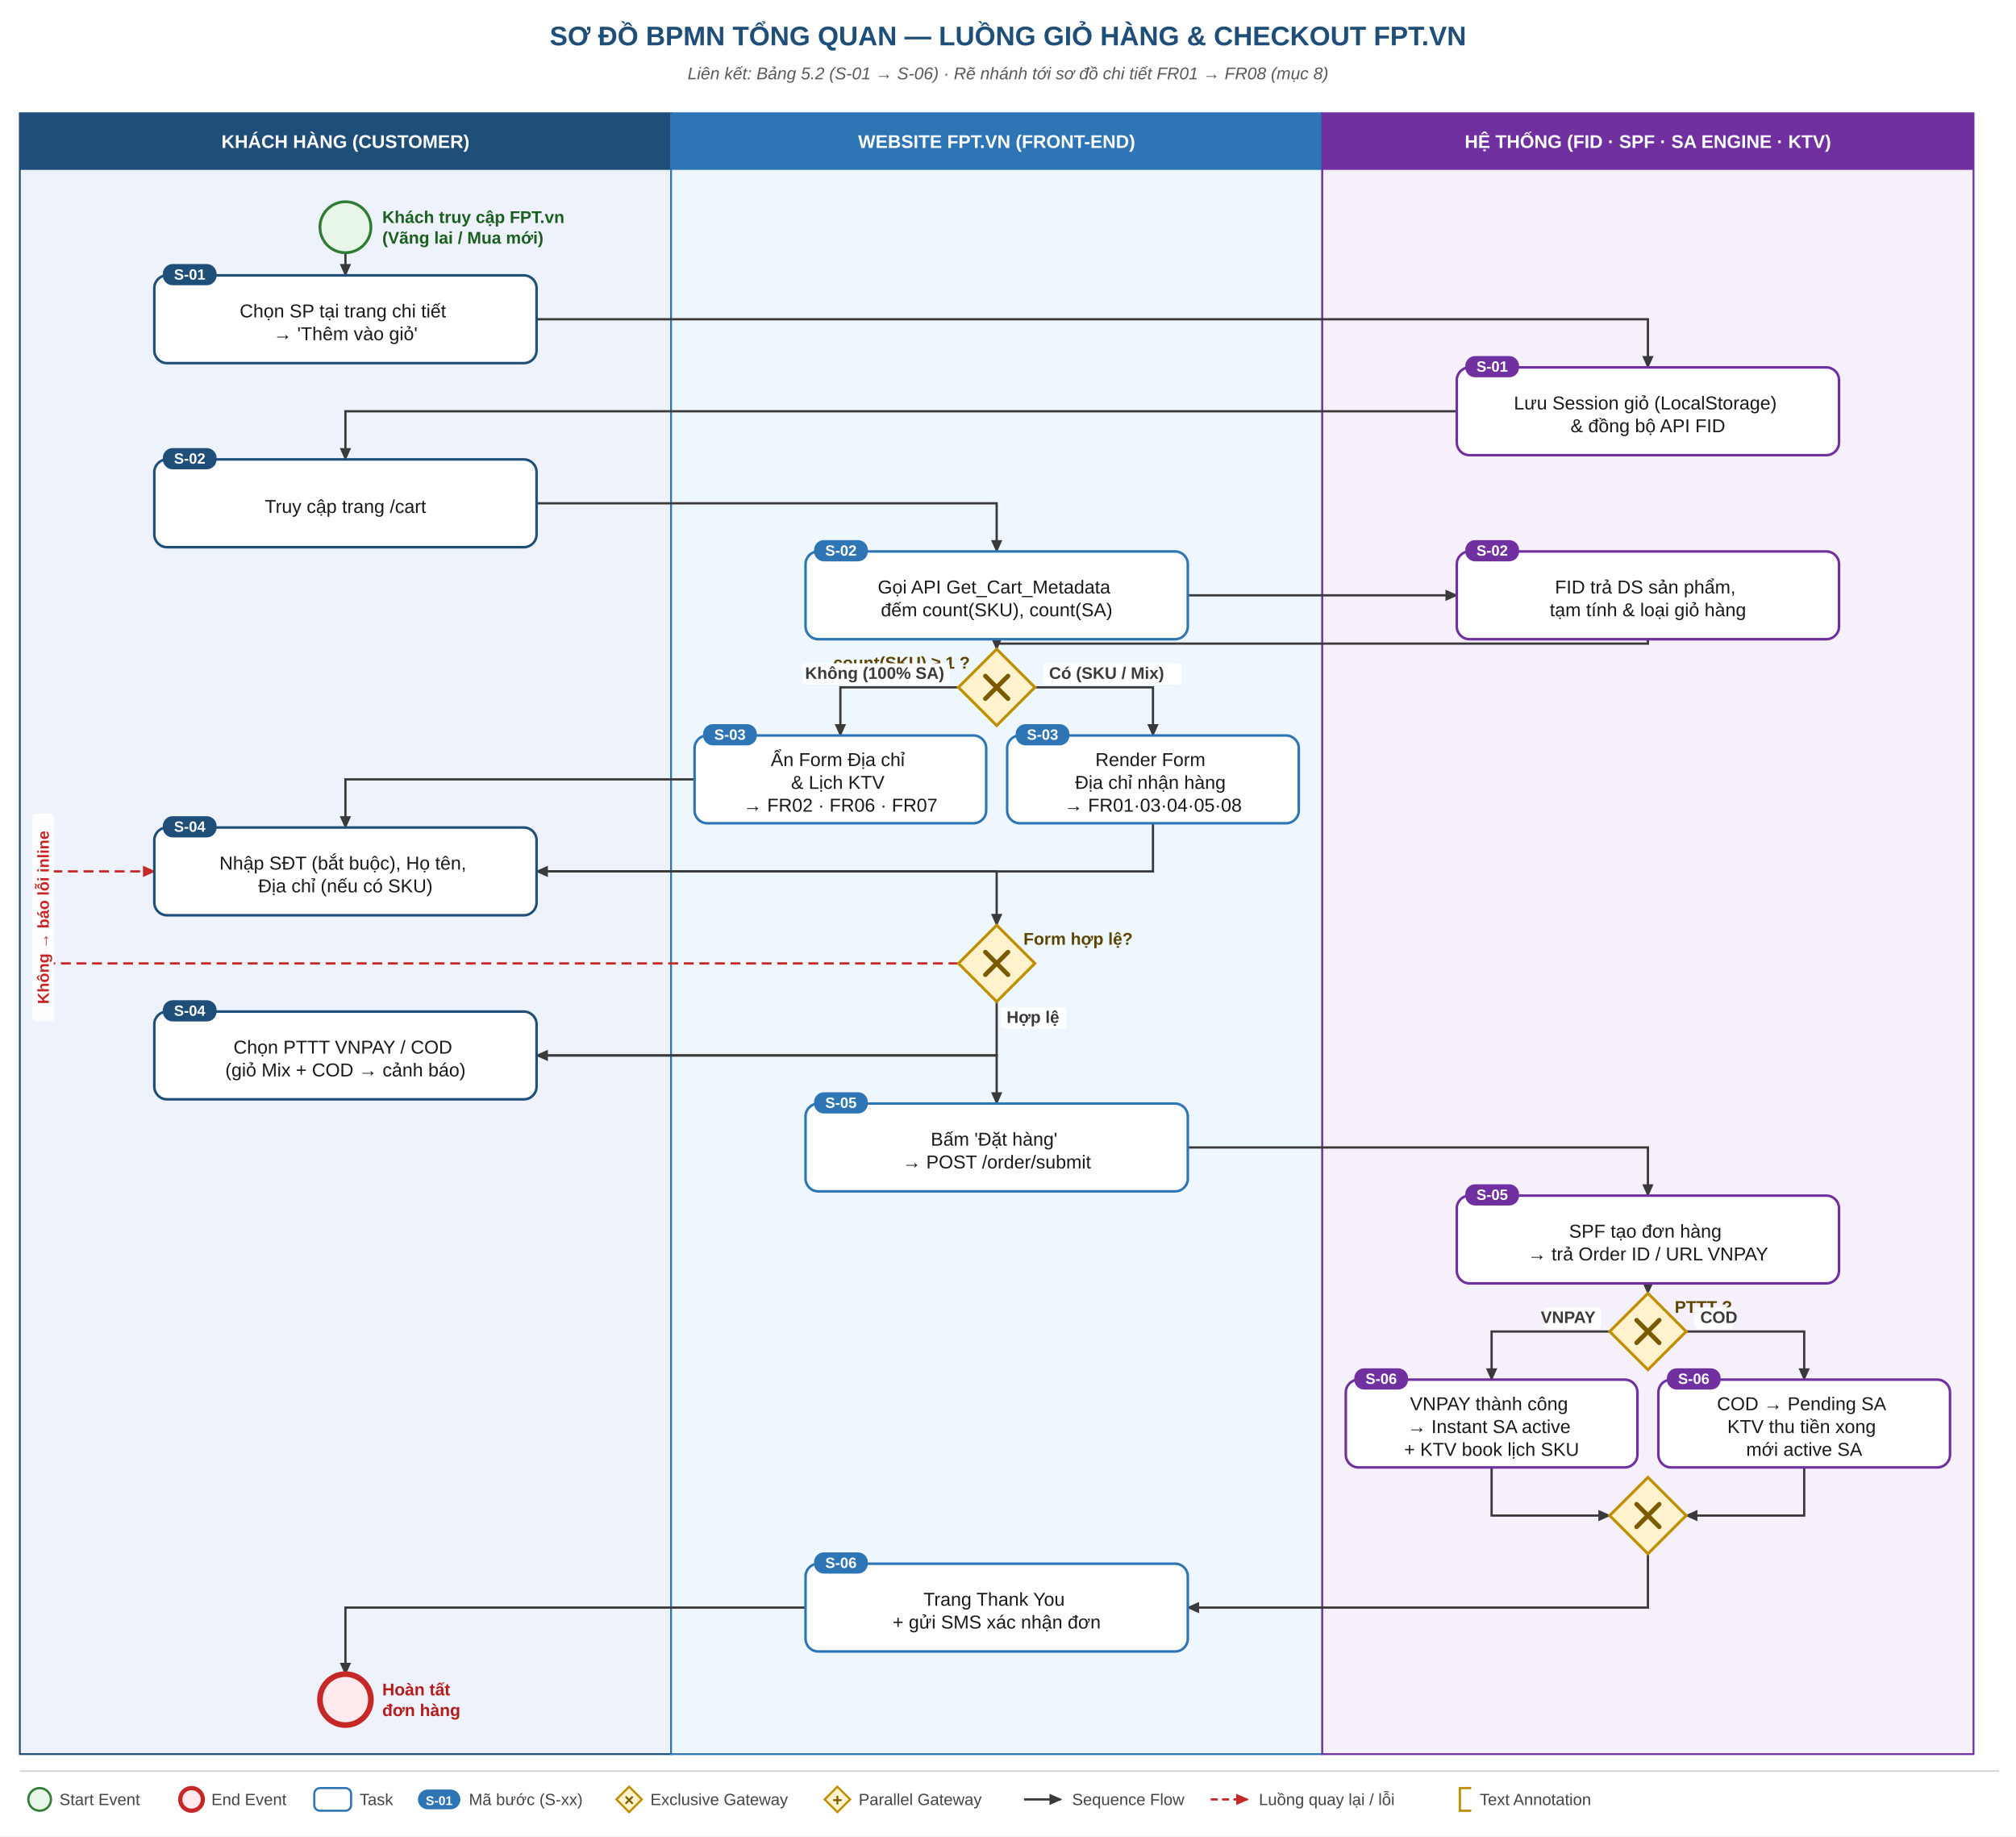
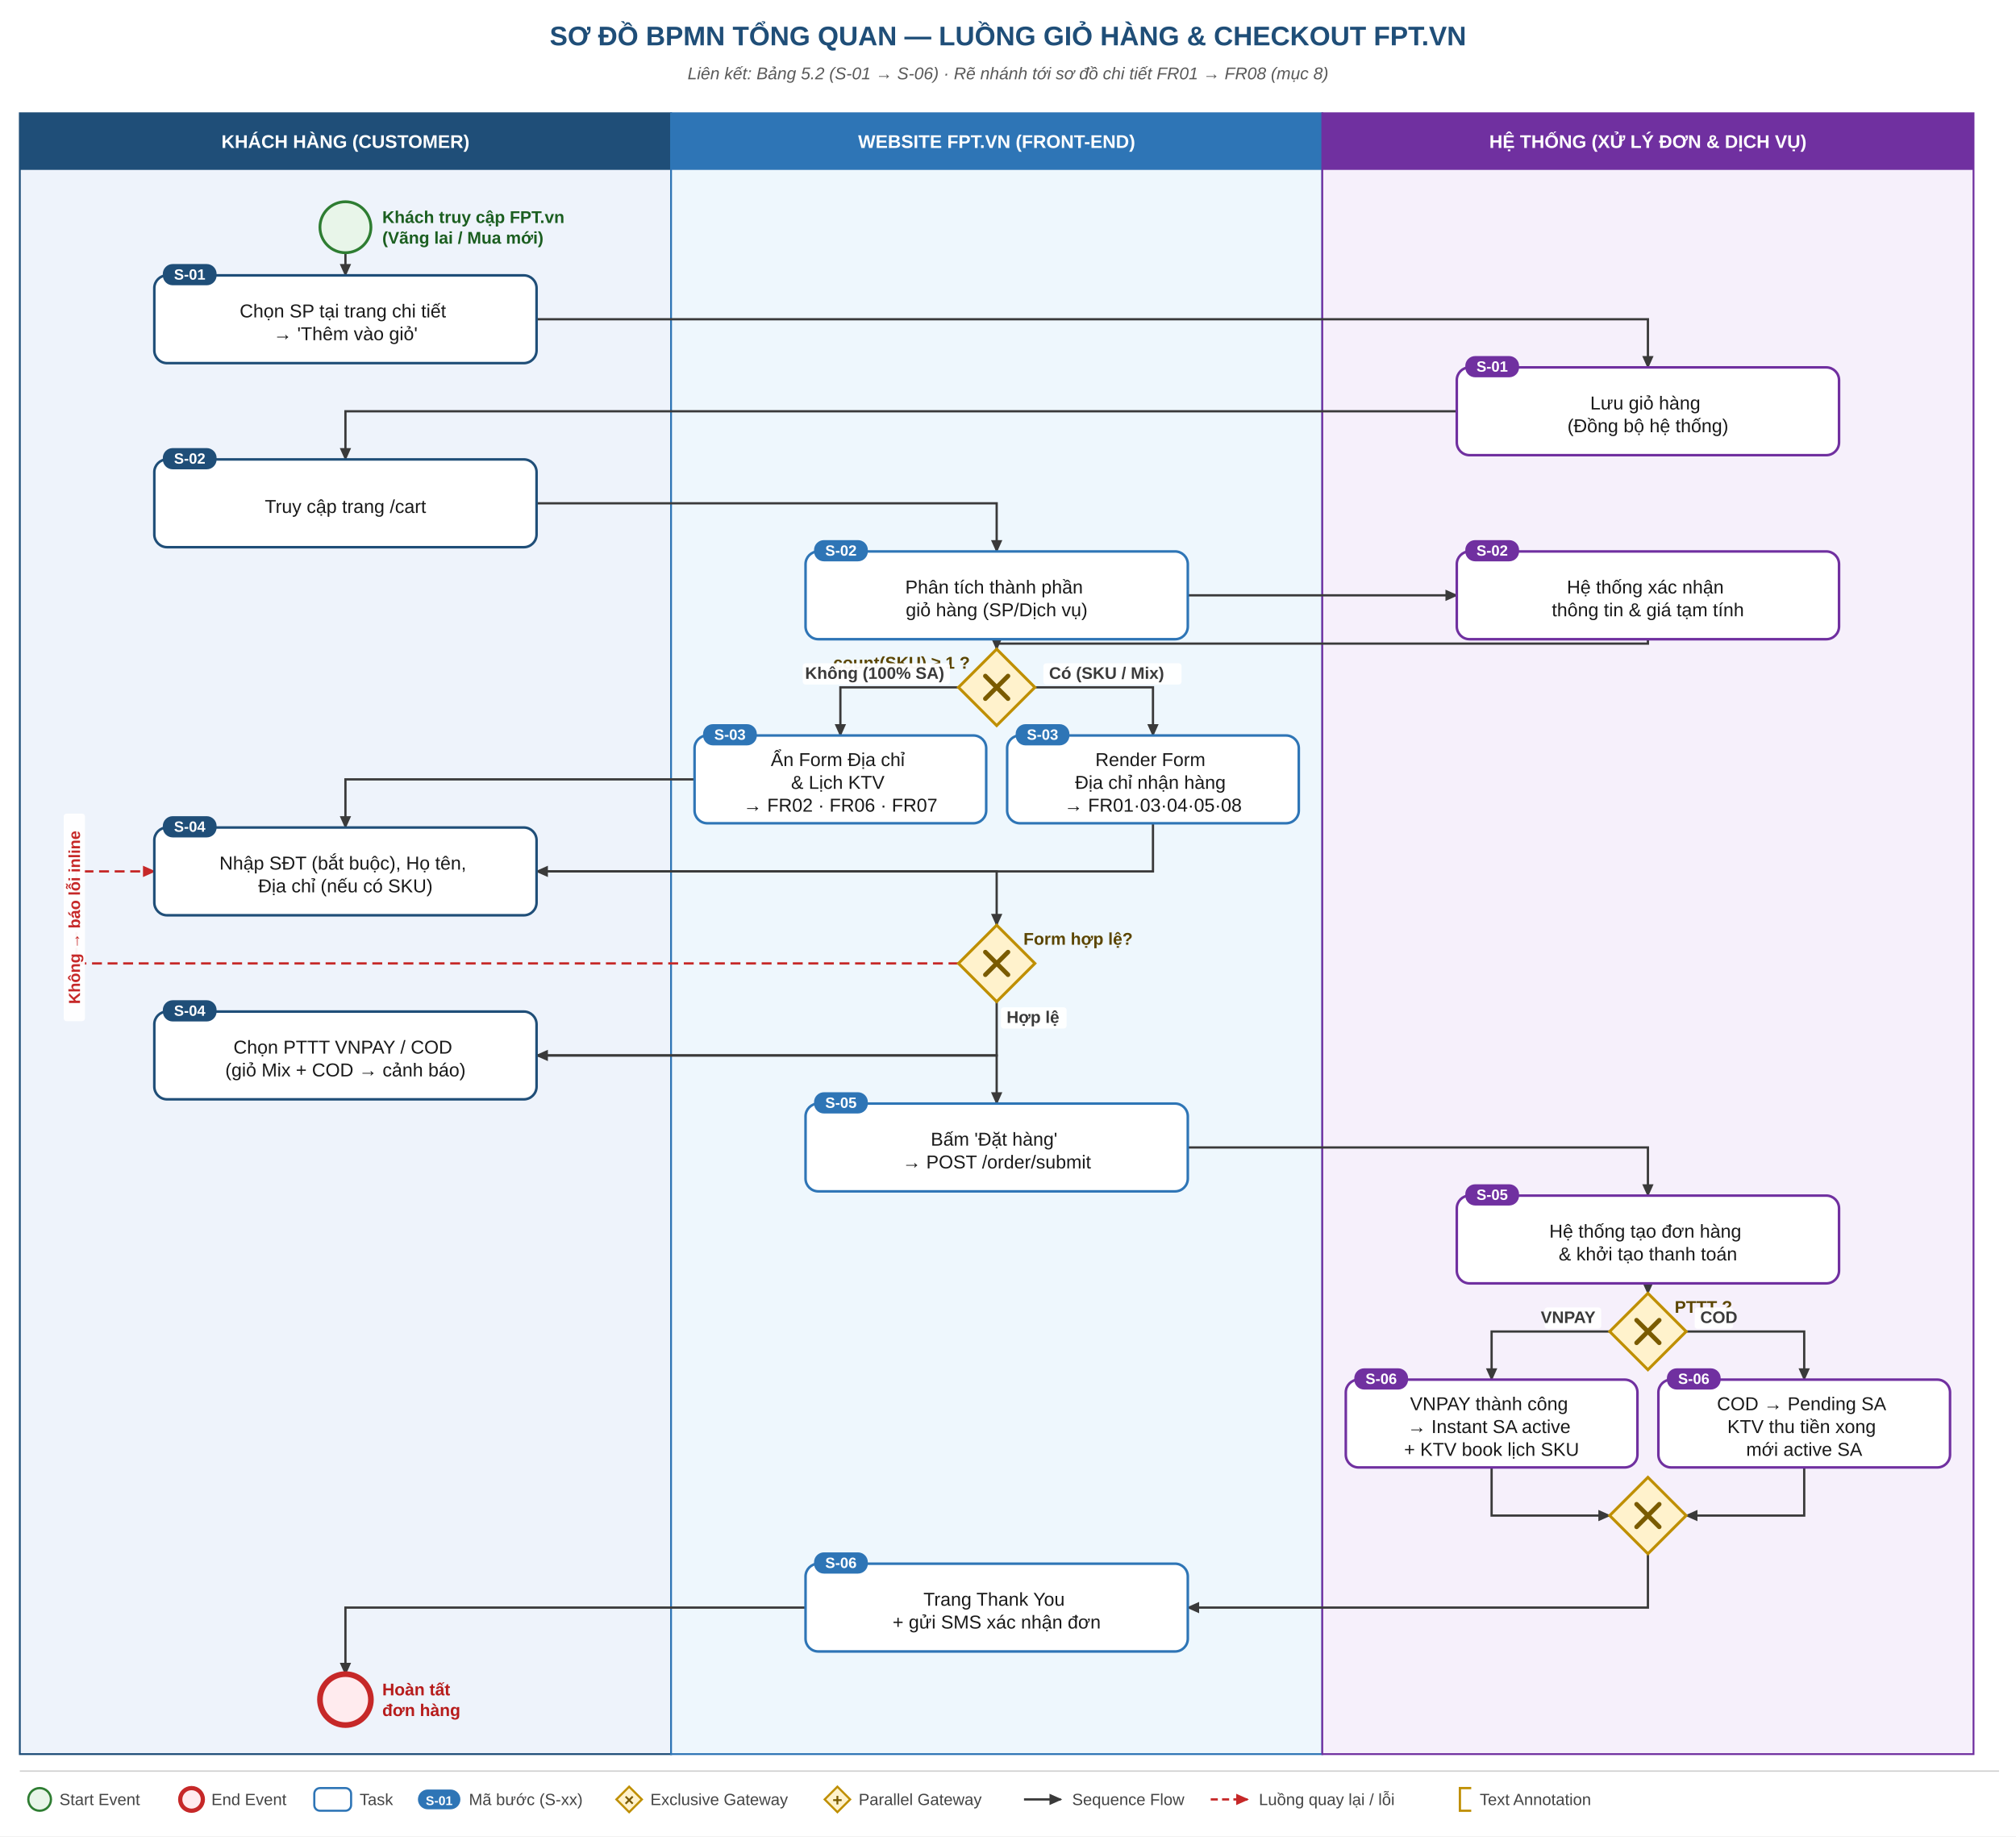
<svg xmlns="http://www.w3.org/2000/svg" width="1424" height="1297" viewBox="0 0 1424 1297" font-family="Arial, Helvetica, sans-serif">
  <rect width="1424" height="1297" fill="#ffffff" />
  <defs>
    <marker id="a" markerWidth="10" markerHeight="10" refX="8" refY="4" orient="auto" markerUnits="userSpaceOnUse">
      <path d="M0,0 L9,4 L0,8 Z" fill="#3a3a3a" />
    </marker>
    <marker id="ar" markerWidth="10" markerHeight="10" refX="8" refY="4" orient="auto" markerUnits="userSpaceOnUse">
      <path d="M0,0 L9,4 L0,8 Z" fill="#c62828" />
    </marker>
  </defs>
  <text x="712.0" y="32" font-size="19" font-weight="bold" fill="#1f4e78" text-anchor="middle">SƠ ĐỒ BPMN TỔNG QUAN — LUỒNG GIỎ HÀNG &amp; CHECKOUT FPT.VN</text>
  <text x="712.0" y="56" font-size="12" fill="#595959" font-style="italic" text-anchor="middle">Liên kết: Bảng 5.2 (S-01 → S-06) · Rẽ nhánh tới sơ đồ chi tiết FR01 → FR08 (mục 8)</text>
  <rect x="14" y="80" width="460" height="1159" fill="#eef3fb" stroke="#1f4e78" stroke-width="1.3" />
  <rect x="14" y="80" width="460" height="40" fill="#1f4e78" />
  <text x="244.0" y="104.5" font-size="13" font-weight="bold" fill="#fff" text-anchor="middle">KHÁCH HÀNG (CUSTOMER)</text>
  <rect x="474" y="80" width="460" height="1159" fill="#eef7fd" stroke="#2e75b6" stroke-width="1.3" />
  <rect x="474" y="80" width="460" height="40" fill="#2e75b6" />
  <text x="704.0" y="104.5" font-size="13" font-weight="bold" fill="#fff" text-anchor="middle">WEBSITE FPT.VN (FRONT-END)</text>
  <rect x="934" y="80" width="460" height="1159" fill="#f6f0fb" stroke="#7030a0" stroke-width="1.3" />
  <rect x="934" y="80" width="460" height="40" fill="#7030a0" />
-   <text x="1164.0" y="104.5" font-size="13" font-weight="bold" fill="#fff" text-anchor="middle">HỆ THỐNG (FID · SPF · SA ENGINE · KTV)</text>
+   <text x="1164.0" y="104.5" font-size="13" font-weight="bold" fill="#fff" text-anchor="middle">HỆ THỐNG (XỬ LÝ ĐƠN &amp; DỊCH VỤ)</text>
  <path d="M244.0,178.5 L244.0,194.5" fill="none" stroke="#3a3a3a" stroke-width="1.6" marker-end="url(#a)" />
  <path d="M379.0,225.5 L1164.0,225.5 L1164.0,259.5" fill="none" stroke="#3a3a3a" stroke-width="1.6" marker-end="url(#a)" />
  <path d="M1029.0,290.5 L244.0,290.5 L244.0,324.5" fill="none" stroke="#3a3a3a" stroke-width="1.6" marker-end="url(#a)" />
  <path d="M379.0,355.5 L704.0,355.5 L704.0,389.5" fill="none" stroke="#3a3a3a" stroke-width="1.6" marker-end="url(#a)" />
  <path d="M839.0,420.5 L1029.0,420.5" fill="none" stroke="#3a3a3a" stroke-width="1.6" marker-end="url(#a)" />
  <path d="M1164.0,451.5 L1164.0,454.6 L704.0,454.6 L704.0,458.5" fill="none" stroke="#3a3a3a" stroke-width="1.6" marker-end="url(#a)" />
  <path d="M677.0,485.5 L593.6,485.5 L593.6,519.5" fill="none" stroke="#3a3a3a" stroke-width="1.6" marker-end="url(#a)" />
  <path d="M731.0,485.5 L814.4,485.5 L814.4,519.5" fill="none" stroke="#3a3a3a" stroke-width="1.6" marker-end="url(#a)" />
  <path d="M490.6,550.5 L244.0,550.5 L244.0,584.5" fill="none" stroke="#3a3a3a" stroke-width="1.6" marker-end="url(#a)" />
  <path d="M814.4,581.5 L814.4,615.5 L379.0,615.5" fill="none" stroke="#3a3a3a" stroke-width="1.6" marker-end="url(#a)" />
  <path d="M379.0,615.5 L704.0,615.5 L704.0,653.5" fill="none" stroke="#3a3a3a" stroke-width="1.6" marker-end="url(#a)" />
  <path d="M704.0,707.5 L704.0,745.5 L379.0,745.5" fill="none" stroke="#3a3a3a" stroke-width="1.6" marker-end="url(#a)" />
-   <path d="M677.0,680.5 L32.0,680.5 L32.0,615.5 L109.0,615.5" fill="none" stroke="#c62828" stroke-width="1.6" stroke-dasharray="7,4" marker-end="url(#ar)" />
+   <path d="M677.0,680.5 L54.0,680.5 L54.0,615.5 L109.0,615.5" fill="none" stroke="#c62828" stroke-width="1.6" stroke-dasharray="7,4" marker-end="url(#ar)" />
  <path d="M379.0,745.5 L704.0,745.5 L704.0,779.5" fill="none" stroke="#3a3a3a" stroke-width="1.6" marker-end="url(#a)" />
  <path d="M839.0,810.5 L1164.0,810.5 L1164.0,844.5" fill="none" stroke="#3a3a3a" stroke-width="1.6" marker-end="url(#a)" />
  <path d="M1164.0,906.5 L1164.0,913.5" fill="none" stroke="#3a3a3a" stroke-width="1.6" marker-end="url(#a)" />
  <path d="M1137.0,940.5 L1053.6,940.5 L1053.6,974.5" fill="none" stroke="#3a3a3a" stroke-width="1.6" marker-end="url(#a)" />
  <path d="M1191.0,940.5 L1274.4,940.5 L1274.4,974.5" fill="none" stroke="#3a3a3a" stroke-width="1.6" marker-end="url(#a)" />
  <path d="M1053.6,1036.5 L1053.6,1070.5 L1137.0,1070.5" fill="none" stroke="#3a3a3a" stroke-width="1.6" marker-end="url(#a)" />
  <path d="M1274.4,1036.5 L1274.4,1070.5 L1191.0,1070.5" fill="none" stroke="#3a3a3a" stroke-width="1.6" marker-end="url(#a)" />
  <path d="M1164.0,1097.5 L1164.0,1135.5 L839.0,1135.5" fill="none" stroke="#3a3a3a" stroke-width="1.6" marker-end="url(#a)" />
  <path d="M569.0,1135.5 L244.0,1135.5 L244.0,1182.5" fill="none" stroke="#3a3a3a" stroke-width="1.6" marker-end="url(#a)" />
  <circle cx="244.0" cy="160.5" r="18" fill="#e8f5e9" stroke="#2e7d32" stroke-width="2" />
  <text x="270.0" y="157.5" font-size="12" fill="#1b5e20" font-weight="bold" text-anchor="start">
    <tspan x="270.0" dy="0.0">Khách truy cập FPT.vn</tspan>
    <tspan x="270.0" dy="14.6">(Vãng lai / Mua mới)</tspan>
  </text>
  <rect x="109.0" y="194.5" width="270" height="62" rx="9" fill="#ffffff" stroke="#1f4e78" stroke-width="1.8" />
  <text x="244.0" y="224.2" font-size="13.2" fill="#1a1a1a" font-weight="normal" text-anchor="middle">
    <tspan x="244.0" dy="0.0">Chọn SP tại trang chi tiết</tspan>
    <tspan x="244.0" dy="16.1">→ 'Thêm vào giỏ'</tspan>
  </text>
  <rect x="115.0" y="186.5" width="38" height="15" rx="7" fill="#1f4e78" />
  <text x="134.0" y="197.5" font-size="10.5" font-weight="bold" fill="#fff" text-anchor="middle">S-01</text>
  <rect x="1029.0" y="259.5" width="270" height="62" rx="9" fill="#ffffff" stroke="#7030a0" stroke-width="1.8" />
  <text x="1164.0" y="289.2" font-size="13.2" fill="#1a1a1a" font-weight="normal" text-anchor="middle">
-     <tspan x="1164.0" dy="0.0">Lưu Session giỏ (LocalStorage)</tspan>
-     <tspan x="1164.0" dy="16.1">&amp; đồng bộ API FID</tspan>
+     <tspan x="1164.0" dy="0.0">Lưu giỏ hàng</tspan>
+     <tspan x="1164.0" dy="16.1">(Đồng bộ hệ thống)</tspan>
  </text>
  <rect x="1035.0" y="251.5" width="38" height="15" rx="7" fill="#7030a0" />
  <text x="1054.0" y="262.5" font-size="10.5" font-weight="bold" fill="#fff" text-anchor="middle">S-01</text>
  <rect x="109.0" y="324.5" width="270" height="62" rx="9" fill="#ffffff" stroke="#1f4e78" stroke-width="1.8" />
  <text x="244.0" y="362.3" font-size="13.2" fill="#1a1a1a" font-weight="normal" text-anchor="middle">
    <tspan x="244.0" dy="0.0">Truy cập trang /cart</tspan>
  </text>
  <rect x="115.0" y="316.5" width="38" height="15" rx="7" fill="#1f4e78" />
  <text x="134.0" y="327.5" font-size="10.5" font-weight="bold" fill="#fff" text-anchor="middle">S-02</text>
  <rect x="569.0" y="389.5" width="270" height="62" rx="9" fill="#ffffff" stroke="#2e75b6" stroke-width="1.8" />
  <text x="704.0" y="419.2" font-size="13.2" fill="#1a1a1a" font-weight="normal" text-anchor="middle">
-     <tspan x="704.0" dy="0.0">Gọi API Get_Cart_Metadata</tspan>
-     <tspan x="704.0" dy="16.1">đếm count(SKU), count(SA)</tspan>
+     <tspan x="704.0" dy="0.0">Phân tích thành phần</tspan>
+     <tspan x="704.0" dy="16.1">giỏ hàng (SP/Dịch vụ)</tspan>
  </text>
  <rect x="575.0" y="381.5" width="38" height="15" rx="7" fill="#2e75b6" />
  <text x="594.0" y="392.5" font-size="10.5" font-weight="bold" fill="#fff" text-anchor="middle">S-02</text>
  <rect x="1029.0" y="389.5" width="270" height="62" rx="9" fill="#ffffff" stroke="#7030a0" stroke-width="1.8" />
  <text x="1164.0" y="419.2" font-size="13.2" fill="#1a1a1a" font-weight="normal" text-anchor="middle">
-     <tspan x="1164.0" dy="0.0">FID trả DS sản phẩm,</tspan>
-     <tspan x="1164.0" dy="16.1">tạm tính &amp; loại giỏ hàng</tspan>
+     <tspan x="1164.0" dy="0.0">Hệ thống xác nhận</tspan>
+     <tspan x="1164.0" dy="16.1">thông tin &amp; giá tạm tính</tspan>
  </text>
  <rect x="1035.0" y="381.5" width="38" height="15" rx="7" fill="#7030a0" />
  <text x="1054.0" y="392.5" font-size="10.5" font-weight="bold" fill="#fff" text-anchor="middle">S-02</text>
  <polygon points="704.0,458.5 731.0,485.5 704.0,512.5 677.0,485.5" fill="#fff2cc" stroke="#bf8f00" stroke-width="2" />
  <path d="M696.0,477.5 L712.0,493.5 M712.0,477.5 L696.0,493.5" stroke="#7a5b00" stroke-width="3.2" stroke-linecap="round" />
  <text x="685.1" y="472.3" font-size="12" fill="#5b4500" font-weight="bold" text-anchor="end">
    <tspan x="685.1" dy="0.0">count(SKU) ≥ 1 ?</tspan>
  </text>
  <rect x="490.6" y="519.5" width="206" height="62" rx="9" fill="#ffffff" stroke="#2e75b6" stroke-width="1.8" />
  <text x="593.6" y="541.1" font-size="13.2" fill="#1a1a1a" font-weight="normal" text-anchor="middle">
    <tspan x="593.6" dy="0.0">Ẩn Form Địa chỉ</tspan>
    <tspan x="593.6" dy="16.1">&amp; Lịch KTV</tspan>
    <tspan x="593.6" dy="16.1">→ FR02 · FR06 · FR07</tspan>
  </text>
  <rect x="496.6" y="511.5" width="38" height="15" rx="7" fill="#2e75b6" />
  <text x="515.6" y="522.5" font-size="10.5" font-weight="bold" fill="#fff" text-anchor="middle">S-03</text>
  <rect x="711.4" y="519.5" width="206" height="62" rx="9" fill="#ffffff" stroke="#2e75b6" stroke-width="1.8" />
  <text x="814.4" y="541.1" font-size="13.2" fill="#1a1a1a" font-weight="normal" text-anchor="middle">
    <tspan x="814.4" dy="0.0">Render Form</tspan>
    <tspan x="814.4" dy="16.1">Địa chỉ nhận hàng</tspan>
    <tspan x="814.4" dy="16.1">→ FR01·03·04·05·08</tspan>
  </text>
  <rect x="717.4" y="511.5" width="38" height="15" rx="7" fill="#2e75b6" />
  <text x="736.4" y="522.5" font-size="10.5" font-weight="bold" fill="#fff" text-anchor="middle">S-03</text>
  <rect x="109.0" y="584.5" width="270" height="62" rx="9" fill="#ffffff" stroke="#1f4e78" stroke-width="1.8" />
  <text x="244.0" y="614.2" font-size="13.2" fill="#1a1a1a" font-weight="normal" text-anchor="middle">
    <tspan x="244.0" dy="0.0">Nhập SĐT (bắt buộc), Họ tên,</tspan>
    <tspan x="244.0" dy="16.1">Địa chỉ (nếu có SKU)</tspan>
  </text>
  <rect x="115.0" y="576.5" width="38" height="15" rx="7" fill="#1f4e78" />
  <text x="134.0" y="587.5" font-size="10.5" font-weight="bold" fill="#fff" text-anchor="middle">S-04</text>
  <polygon points="704.0,653.5 731.0,680.5 704.0,707.5 677.0,680.5" fill="#fff2cc" stroke="#bf8f00" stroke-width="2" />
  <path d="M696.0,672.5 L712.0,688.5 M712.0,672.5 L696.0,688.5" stroke="#7a5b00" stroke-width="3.2" stroke-linecap="round" />
  <text x="722.9" y="667.3" font-size="12" fill="#5b4500" font-weight="bold" text-anchor="start">
    <tspan x="722.9" dy="0.0">Form hợp lệ?</tspan>
  </text>
  <rect x="109.0" y="714.5" width="270" height="62" rx="9" fill="#ffffff" stroke="#1f4e78" stroke-width="1.8" />
  <text x="244.0" y="744.2" font-size="13.2" fill="#1a1a1a" font-weight="normal" text-anchor="middle">
    <tspan x="244.0" dy="0.0">Chọn PTTT VNPAY / COD</tspan>
    <tspan x="244.0" dy="16.1">(giỏ Mix + COD → cảnh báo)</tspan>
  </text>
  <rect x="115.0" y="706.5" width="38" height="15" rx="7" fill="#1f4e78" />
  <text x="134.0" y="717.5" font-size="10.5" font-weight="bold" fill="#fff" text-anchor="middle">S-04</text>
  <rect x="569.0" y="779.5" width="270" height="62" rx="9" fill="#ffffff" stroke="#2e75b6" stroke-width="1.8" />
  <text x="704.0" y="809.2" font-size="13.2" fill="#1a1a1a" font-weight="normal" text-anchor="middle">
    <tspan x="704.0" dy="0.0">Bấm 'Đặt hàng'</tspan>
    <tspan x="704.0" dy="16.1">→ POST /order/submit</tspan>
  </text>
  <rect x="575.0" y="771.5" width="38" height="15" rx="7" fill="#2e75b6" />
  <text x="594.0" y="782.5" font-size="10.5" font-weight="bold" fill="#fff" text-anchor="middle">S-05</text>
  <rect x="1029.0" y="844.5" width="270" height="62" rx="9" fill="#ffffff" stroke="#7030a0" stroke-width="1.8" />
  <text x="1164.0" y="874.2" font-size="13.2" fill="#1a1a1a" font-weight="normal" text-anchor="middle">
-     <tspan x="1164.0" dy="0.0">SPF tạo đơn hàng</tspan>
-     <tspan x="1164.0" dy="16.1">→ trả Order ID / URL VNPAY</tspan>
+     <tspan x="1164.0" dy="0.0">Hệ thống tạo đơn hàng</tspan>
+     <tspan x="1164.0" dy="16.1">&amp; khởi tạo thanh toán</tspan>
  </text>
  <rect x="1035.0" y="836.5" width="38" height="15" rx="7" fill="#7030a0" />
  <text x="1054.0" y="847.5" font-size="10.5" font-weight="bold" fill="#fff" text-anchor="middle">S-05</text>
  <polygon points="1164.0,913.5 1191.0,940.5 1164.0,967.5 1137.0,940.5" fill="#fff2cc" stroke="#bf8f00" stroke-width="2" />
  <path d="M1156.0,932.5 L1172.0,948.5 M1172.0,932.5 L1156.0,948.5" stroke="#7a5b00" stroke-width="3.2" stroke-linecap="round" />
  <text x="1182.9" y="927.3" font-size="12" fill="#5b4500" font-weight="bold" text-anchor="start">
    <tspan x="1182.9" dy="0.0">PTTT ?</tspan>
  </text>
  <rect x="950.6" y="974.5" width="206" height="62" rx="9" fill="#ffffff" stroke="#7030a0" stroke-width="1.8" />
  <text x="1053.6" y="996.1" font-size="13.2" fill="#1a1a1a" font-weight="normal" text-anchor="middle">
    <tspan x="1053.6" dy="0.0">VNPAY thành công</tspan>
    <tspan x="1053.6" dy="16.1">→ Instant SA active</tspan>
    <tspan x="1053.6" dy="16.1">+ KTV book lịch SKU</tspan>
  </text>
  <rect x="956.6" y="966.5" width="38" height="15" rx="7" fill="#7030a0" />
  <text x="975.6" y="977.5" font-size="10.5" font-weight="bold" fill="#fff" text-anchor="middle">S-06</text>
  <rect x="1171.4" y="974.5" width="206" height="62" rx="9" fill="#ffffff" stroke="#7030a0" stroke-width="1.8" />
  <text x="1274.4" y="996.1" font-size="13.2" fill="#1a1a1a" font-weight="normal" text-anchor="middle">
    <tspan x="1274.4" dy="0.0">COD → Pending SA</tspan>
    <tspan x="1274.4" dy="16.1">KTV thu tiền xong</tspan>
    <tspan x="1274.4" dy="16.1">mới active SA</tspan>
  </text>
  <rect x="1177.4" y="966.5" width="38" height="15" rx="7" fill="#7030a0" />
  <text x="1196.4" y="977.5" font-size="10.5" font-weight="bold" fill="#fff" text-anchor="middle">S-06</text>
  <polygon points="1164.0,1043.5 1191.0,1070.5 1164.0,1097.5 1137.0,1070.5" fill="#fff2cc" stroke="#bf8f00" stroke-width="2" />
  <path d="M1156.0,1062.5 L1172.0,1078.5 M1172.0,1062.5 L1156.0,1078.5" stroke="#7a5b00" stroke-width="3.2" stroke-linecap="round" />
  <rect x="569.0" y="1104.5" width="270" height="62" rx="9" fill="#ffffff" stroke="#2e75b6" stroke-width="1.8" />
  <text x="704.0" y="1134.2" font-size="13.2" fill="#1a1a1a" font-weight="normal" text-anchor="middle">
    <tspan x="704.0" dy="0.0">Trang Thank You</tspan>
    <tspan x="704.0" dy="16.1">+ gửi SMS xác nhận đơn</tspan>
  </text>
  <rect x="575.0" y="1096.5" width="38" height="15" rx="7" fill="#2e75b6" />
  <text x="594.0" y="1107.5" font-size="10.5" font-weight="bold" fill="#fff" text-anchor="middle">S-06</text>
  <circle cx="244.0" cy="1200.5" r="18" fill="#ffebee" stroke="#c62828" stroke-width="4" />
  <text x="270.0" y="1197.5" font-size="12" fill="#b71c1c" font-weight="bold" text-anchor="start">
    <tspan x="270.0" dy="0.0">Hoàn tất</tspan>
    <tspan x="270.0" dy="14.6">đơn hàng</tspan>
  </text>
  <rect x="567.0" y="468.5" width="104.0" height="15" fill="#ffffff" opacity="0.95" rx="2" />
  <text x="667.0" y="479.5" font-size="11.8" font-weight="bold" fill="#3a3a3a" text-anchor="end">Không (100% SA)</text>
  <rect x="737.0" y="468.5" width="97.6" height="15" fill="#ffffff" opacity="0.95" rx="2" />
  <text x="741.0" y="479.5" font-size="11.8" font-weight="bold" fill="#3a3a3a" text-anchor="start">Có (SKU / Mix)</text>
  <rect x="707.0" y="711.5" width="46.4" height="15" fill="#ffffff" opacity="0.95" rx="2" />
  <text x="711.0" y="722.5" font-size="11.8" font-weight="bold" fill="#3a3a3a" text-anchor="start">Hợp lệ</text>
-   <g transform="rotate(-90 32.0 648.0)">
-     <rect x="-41.3" y="639.0" width="146.6" height="15" fill="#fff" opacity="0.95" rx="2" />
-     <text x="32.0" y="650.5" font-size="11.3" font-weight="bold" fill="#c62828" text-anchor="middle">Không → báo lỗi inline</text>
+   <g transform="rotate(-90 54.0 648.0)">
+     <rect x="-19.3" y="639.0" width="146.6" height="15" fill="#fff" opacity="0.95" rx="2" />
+     <text x="54.0" y="650.5" font-size="11.3" font-weight="bold" fill="#c62828" text-anchor="middle">Không → báo lỗi inline</text>
  </g>
  <rect x="1091.0" y="923.5" width="40.0" height="15" fill="#ffffff" opacity="0.95" rx="2" />
  <text x="1127.0" y="934.5" font-size="11.8" font-weight="bold" fill="#3a3a3a" text-anchor="end">VNPAY</text>
  <rect x="1197.0" y="923.5" width="27.2" height="15" fill="#ffffff" opacity="0.95" rx="2" />
  <text x="1201.0" y="934.5" font-size="11.8" font-weight="bold" fill="#3a3a3a" text-anchor="start">COD</text>
  <line x1="14" y1="1251.0" x2="1412" y2="1251.0" stroke="#d0d0d0" />
  <circle cx="28" cy="1271.0" r="8" fill="#e8f5e9" stroke="#2e7d32" stroke-width="1.6" />
  <text x="42" y="1275.0" font-size="11.5" fill="#444">Start Event</text>
  <circle cx="135.3" cy="1271.0" r="8" fill="#ffebee" stroke="#c62828" stroke-width="3" />
  <text x="149.3" y="1275.0" font-size="11.5" fill="#444">End Event</text>
  <rect x="222.0" y="1263.0" width="26" height="16" rx="4" fill="#fff" stroke="#2e75b6" stroke-width="1.5" />
  <text x="254.0" y="1275.0" font-size="11.5" fill="#444">Task</text>
  <rect x="295.2" y="1264.0" width="30" height="14" rx="7" fill="#2e75b6" />
  <text x="310.2" y="1275.0" font-size="9" font-weight="bold" fill="#fff" text-anchor="middle">S-01</text>
  <text x="331.2" y="1275.0" font-size="11.5" fill="#444">Mã bước (S-xx)</text>
  <polygon points="444.4,1262.0 453.4,1271.0 444.4,1280.0 435.4,1271.0" fill="#fff2cc" stroke="#bf8f00" stroke-width="1.5" />
  <text x="444.4" y="1275.5" font-size="12" font-weight="bold" fill="#7a5b00" text-anchor="middle">×</text>
  <text x="459.4" y="1275.0" font-size="11.5" fill="#444">Exclusive Gateway</text>
  <polygon points="591.5,1262.0 600.5,1271.0 591.5,1280.0 582.5,1271.0" fill="#fff2cc" stroke="#bf8f00" stroke-width="1.5" />
  <text x="591.5" y="1275.5" font-size="12" font-weight="bold" fill="#7a5b00" text-anchor="middle">+</text>
  <text x="606.5" y="1275.0" font-size="11.5" fill="#444">Parallel Gateway</text>
  <path d="M723.3,1271.0 L749.3,1271.0" stroke="#3a3a3a" stroke-width="1.6" marker-end="url(#a)" />
  <text x="757.3" y="1275.0" font-size="11.5" fill="#444">Sequence Flow</text>
  <path d="M855.2,1271.0 L881.2,1271.0" stroke="#c62828" stroke-width="1.6" stroke-dasharray="5,3" marker-end="url(#ar)" />
  <text x="889.2" y="1275.0" font-size="11.5" fill="#444">Luồng quay lại / lỗi</text>
  <path d="M1039.2,1263.0 L1031.2,1263.0 L1031.2,1279.0 L1039.2,1279.0" fill="none" stroke="#bf8f00" stroke-width="1.6" />
  <text x="1045.2" y="1275.0" font-size="11.5" fill="#444">Text Annotation</text>
</svg>
